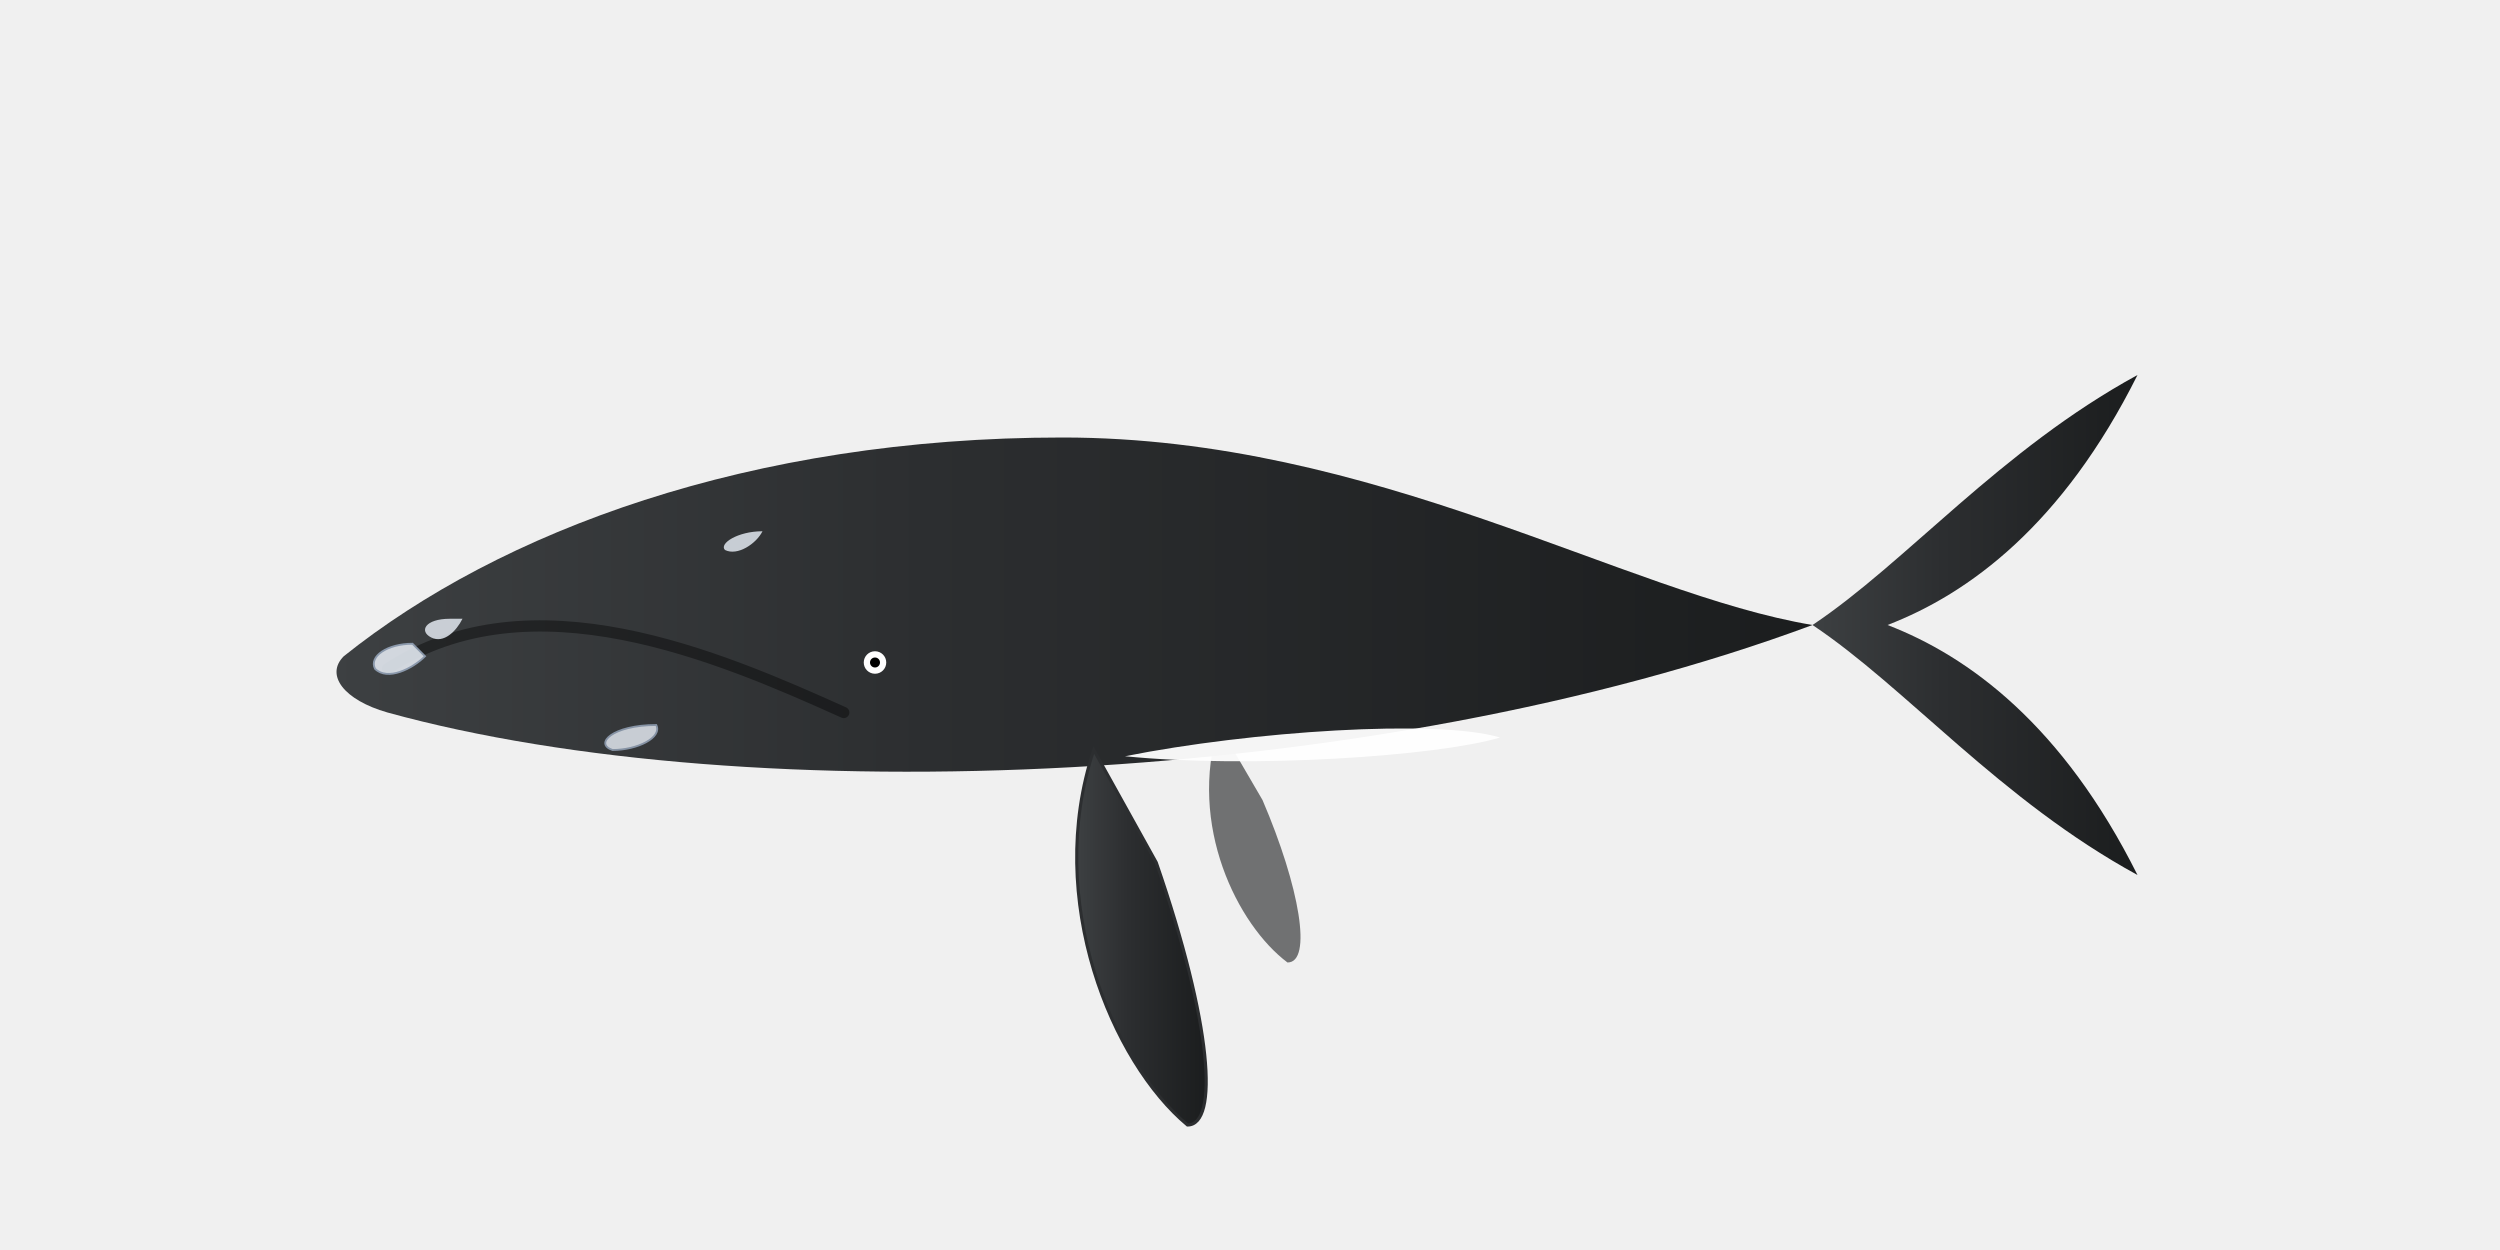
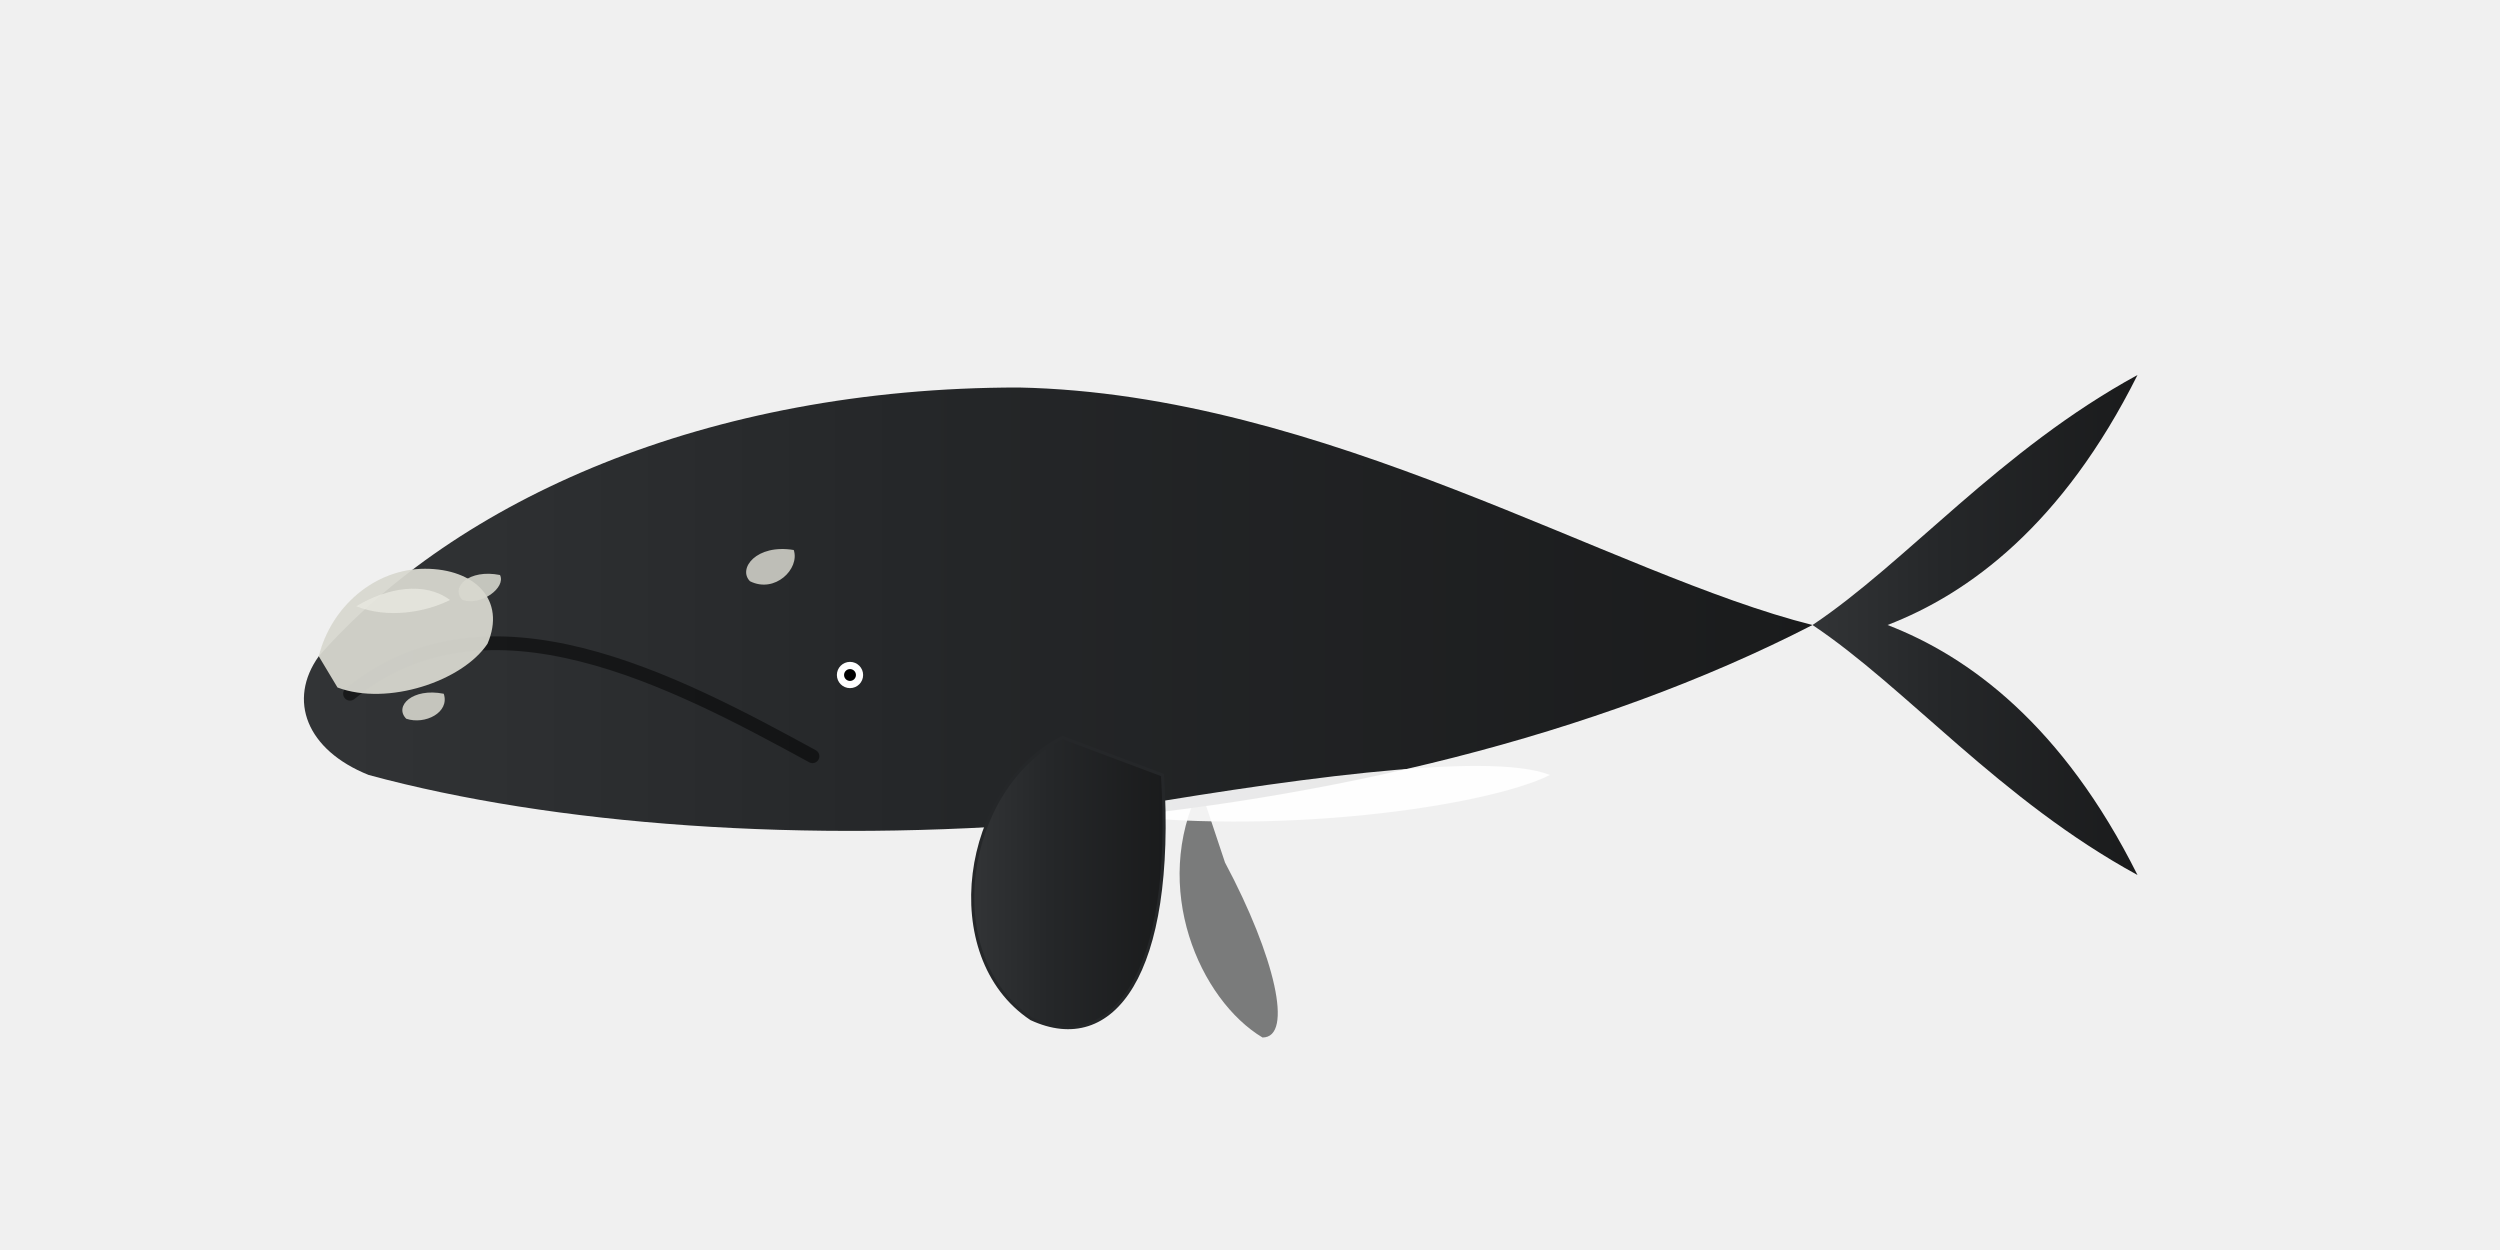
<svg xmlns="http://www.w3.org/2000/svg" viewBox="0 0 400 200">
  <defs>
    <linearGradient id="right-skin" x1="100%" y1="0%" x2="0%" y2="0%">
-       <stop offset="0%" stop-color="#1b1d1e" />
-       <stop offset="60%" stop-color="#2c2e30" />
-       <stop offset="100%" stop-color="#3d4042" />
+       <stop offset="0%" stop-color="#1a1b1c" />
+       <stop offset="60%" stop-color="#252729" />
+       <stop offset="100%" stop-color="#323436" />
    </linearGradient>
  </defs>
  <g class="whale-container">
    <g class="flipper-back">
-       <path d="M 195,116 C 190,132 198,148 206,154 C 210,154 208,142 202,128 Z" fill="#1b1d1e" opacity="0.6" />
+       <path d="M 192,126 C 184,142 192,160 202,166 C 207,166 204,153 196,138 Z" fill="#1a1b1c" opacity="0.55" />
    </g>
    <g class="tail-fin" style="transform-origin: 290px 100px; transform-box: view-box;">
      <path d="M 290,100 C 305,90 320,72 342,60 C 330,84 315,95 302,100 C 315,105 330,116 342,140 C 320,128 305,110 290,100 Z" fill="url(#right-skin)" />
    </g>
    <g class="body">
-       <path d="M 290,100 C 260,95 220,70 170,70 C 120,70 80,85 55,105 C 52,108 55,112 62,114 C 120,130 220,126 290,100 Z" fill="url(#right-skin)" />
-       <path d="M 180,121 C 200,123 230,121 240,118 C 230,115 200,117 180,121 Z" fill="#ffffff" opacity="0.95" />
-       <path d="M 135,114 C 115,105 85,92 62,107" stroke="rgba(0,0,0,0.4)" stroke-width="1.8" fill="none" stroke-linecap="round" />
-       <path d="M 66,103 C 62,103 59,105 60,107 C 62,109 66,107 68,105 Z" fill="#e2e8f0" opacity="0.9" stroke="#94a3b8" stroke-width="0.3" />
-       <path d="M 72,99 C 68,99 67,101 69,102 C 71,103 73,101 74,99 Z" fill="#e2e8f0" opacity="0.85" />
-       <path d="M 105,116 C 98,116 95,119 98,120 C 102,120 106,118 105,116 Z" fill="#e2e8f0" opacity="0.85" stroke="#94a3b8" stroke-width="0.3" />
-       <path d="M 122,85 C 118,85 115,87 116,88 C 118,89 121,87 122,85 Z" fill="#e2e8f0" opacity="0.85" />
-       <circle cx="140" cy="106" r="1.8" fill="#ffffff" />
-       <circle cx="140" cy="106" r="0.8" fill="#000000" />
+       <path d="M 290,100 C 258,92 212,63 163,62 C 113,62 73,80 51,105 C 46,112 49,120 59,124 C 118,140 220,136 290,100 Z" fill="url(#right-skin)" />
+       <path d="M 175,130 C 204,134 238,129 248,124 C 238,120 204,125 175,130 Z" fill="#ffffff" opacity="0.9" />
+       <path d="M 130,121 C 108,109 78,93 56,111" stroke="rgba(0,0,0,0.5)" stroke-width="2.2" fill="none" stroke-linecap="round" />
+       <path d="M 51,105 C 53,97 60,91 68,91 C 76,91 81,96 78,103 C 74,109 62,113 54,110 Z" fill="#d8d8cf" opacity="0.94" />
+       <path d="M 57,97 C 62,94 68,93 72,96 C 68,98 62,99 57,97 Z" fill="#eaeae2" opacity="0.75" />
+       <path d="M 80,92 C 75,91 72,94 74,96 C 77,97 81,94 80,92 Z" fill="#d8d8cf" opacity="0.88" />
+       <path d="M 71,111 C 66,110 63,113 65,115 C 68,116 72,114 71,111 Z" fill="#d8d8cf" opacity="0.88" />
+       <path d="M 127,88 C 121,87 118,91 120,93 C 124,95 128,91 127,88 Z" fill="#d8d8cf" opacity="0.85" />
+       <circle cx="136" cy="108" r="2.1" fill="#ffffff" />
+       <circle cx="136" cy="108" r="0.95" fill="#000000" />
    </g>
-     <g class="flipper-front" style="transform-origin: 175px 120px; transform-box: view-box;">
-       <path d="M 175,120 C 167,144 178,170 190,180 C 195,180 194,164 185,138 Z" fill="url(#right-skin)" stroke="#2c2e30" stroke-width="0.5" />
+     <g class="flipper-front" style="transform-origin: 170px 118px; transform-box: view-box;">
+       <path d="M 170,118 C 154,126 150,153 165,163 C 178,169 188,156 186,124 Z" fill="url(#right-skin)" stroke="#252729" stroke-width="0.5" />
    </g>
  </g>
</svg>
